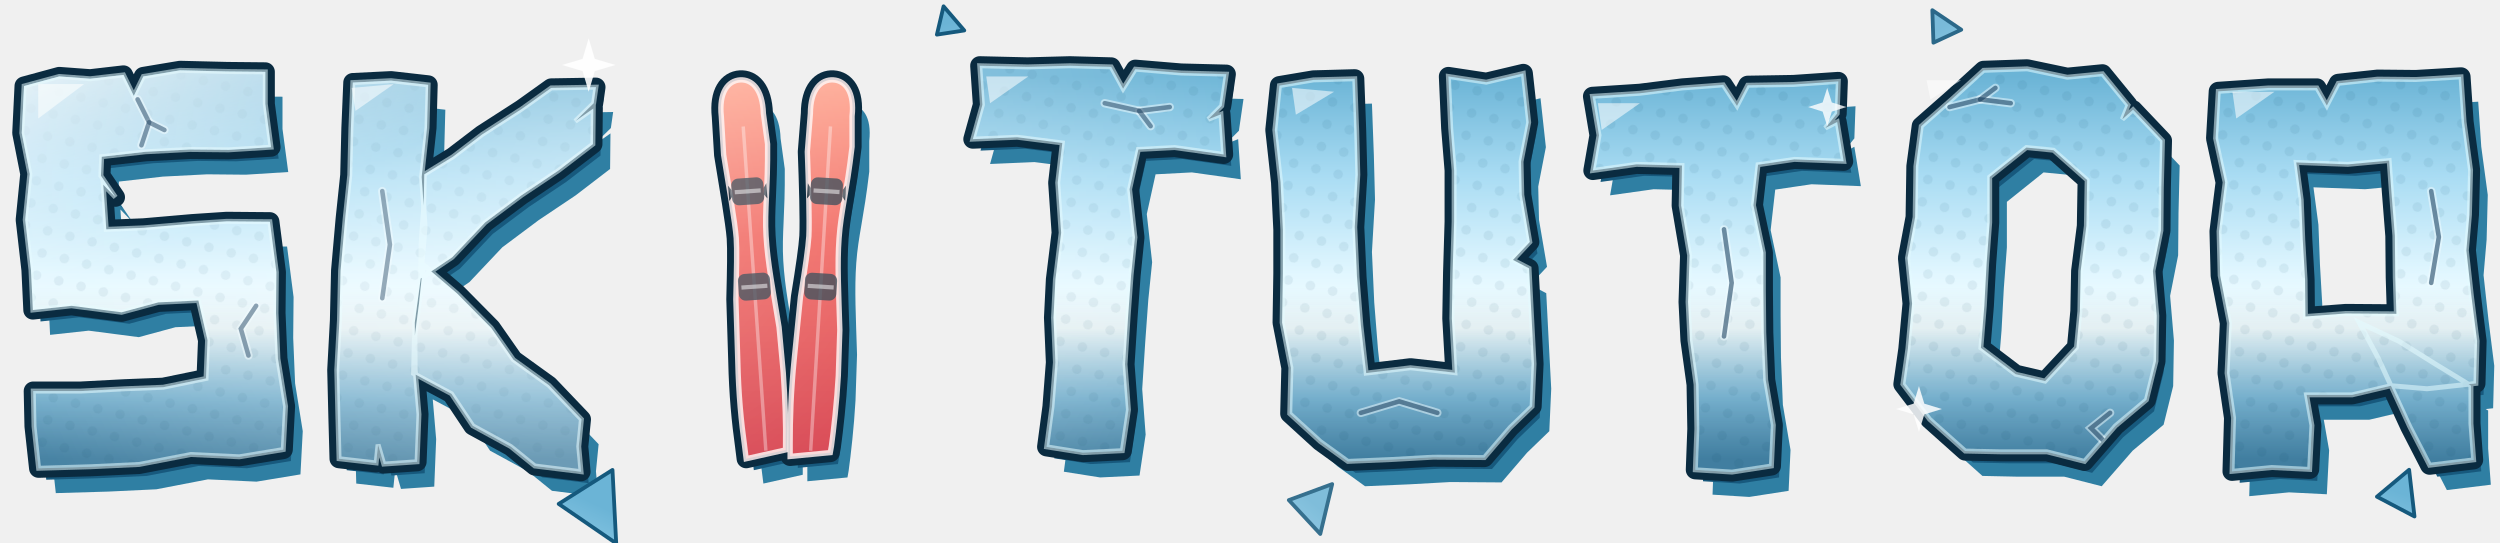
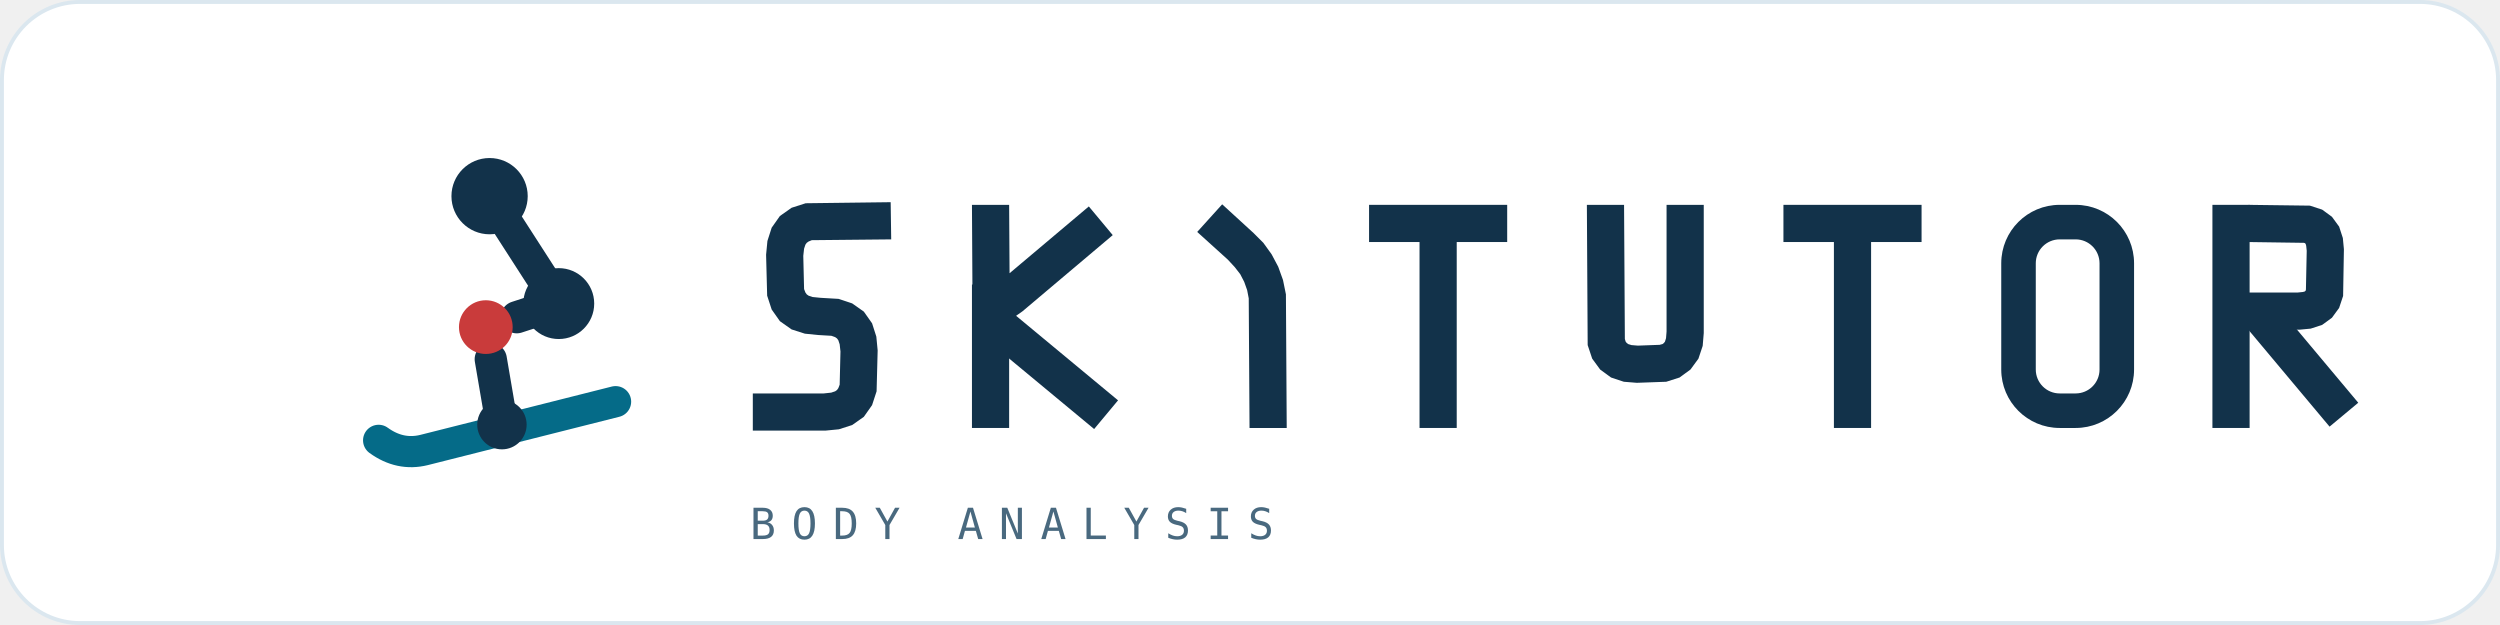
- <svg xmlns="http://www.w3.org/2000/svg" viewBox="-8 -20 654 142" width="654" height="142" role="img" aria-label="SKITUTOR">
-   <defs>
-     <linearGradient id="igBody" x1="0" y1="0" x2="0" y2="100" gradientUnits="userSpaceOnUse">
-       <stop offset="0" stop-color="#6bb4d6" />
-       <stop offset=".26" stop-color="#a9dcf3" />
-       <stop offset=".52" stop-color="#e2f7ff" />
-       <stop offset=".66" stop-color="#f7ffff" />
-       <stop offset=".84" stop-color="#93cde9" />
-       <stop offset="1" stop-color="#5c9cbe" />
-     </linearGradient>
-     <linearGradient id="igRed" x1="0" y1="0" x2="0" y2="100" gradientUnits="userSpaceOnUse">
-       <stop offset="0" stop-color="#ff9a80" />
-       <stop offset=".42" stop-color="#ee4a42" />
-       <stop offset="1" stop-color="#cf2130" />
-     </linearGradient>
-     <linearGradient id="igShade" x1="0" y1="0" x2="0" y2="100" gradientUnits="userSpaceOnUse">
-       <stop offset=".55" stop-color="#0d4566" stop-opacity="0" />
-       <stop offset="1" stop-color="#0d4566" stop-opacity=".34" />
-     </linearGradient>
-     <linearGradient id="igSheen" x1="0" y1="0" x2="40" y2="100" gradientUnits="userSpaceOnUse">
-       <stop offset="0" stop-color="#ffffff" stop-opacity=".95" />
-       <stop offset=".5" stop-color="#ffffff" stop-opacity="0" />
-     </linearGradient>
-     <linearGradient id="igSweep">
-       <stop offset="0" stop-color="#ffffff" stop-opacity="0" />
-       <stop offset=".5" stop-color="#ffffff" stop-opacity=".72" />
-       <stop offset="1" stop-color="#ffffff" stop-opacity="0" />
-     </linearGradient>
-     <radialGradient id="igPtr">
-       <stop offset="0" stop-color="#ffffff" stop-opacity=".38" />
-       <stop offset="1" stop-color="#ffffff" stop-opacity="0" />
-     </radialGradient>
-     <pattern id="igDots" width="6" height="6" patternUnits="userSpaceOnUse" patternTransform="rotate(14)">
-       <circle cx="2.1" cy="2.1" r="1.25" fill="rgba(10,58,90,.16)" />
-     </pattern>
-     <path id="pS" d="M-1.7 2.5L7.5 0.0L15.6 0.6L24.3 -0.4L27.0 5.1L29.5 -0.0L39.1 -1.6L51.4 -1.3L61.4 -1.2L61.4 7.2L62.9 18.5L51.8 19.2L41.7 19.1L30.1 19.7L18.6 21.0L18.4 26.0L22.2 31.6L19.0 28.3L19.8 40.0L29.6 39.6L42.3 38.5L51.3 37.9L62.6 38.0L64.3 51.2L64.2 61.9L64.7 73.8L66.7 86.3L66.1 97.6L54.6 99.5L41.9 98.9L28.4 101.5L15.8 102.1L2.1 102.5L0.9 91.5L0.7 82.3L13.2 82.3L24.6 81.7L34.7 81.3L45.9 79.0L46.3 69.0L43.9 58.6L33.4 59.1L23.8 61.7L10.7 60.0L0.6 61.1L0.1 50.6L-1.4 37.5L-0.2 25.5L-2.3 14.8Z" />
-     <path id="pK" d="M84.3 1.6L94.3 1.1L104.0 2.2L103.7 13.4L102.3 26.3L103.2 39.3L102.1 52.5L100.5 64.4L100.6 76.7L101.6 88.4L101.1 100.8L92.4 101.4L90.9 96.3L90.4 101.1L80.7 100.0L80.4 89.1L80.1 76.8L80.8 63.8L81.1 50.8L82.3 37.2L83.5 25.8L83.8 13.5Z M103.0 25.6L110.5 21.0L118.1 15.2L128.5 8.5L136.2 3.0L147.9 2.8L147.3 7.0L142.5 11.7L147.2 8.4L147.1 17.7L138.1 24.6L128.4 31.1L118.9 38.2L110.3 47.3L102.0 52.9L102.2 43.2L102.8 34.8Z M102.7 49.2L111.6 56.8L120.5 65.8L126.3 74.1L135.6 80.8L144.1 89.7L143.4 96.8L144.0 103.4L131.9 101.9L125.6 96.8L115.7 91.4L110.1 83.0L100.2 77.7L100.4 68.8L101.6 59.5Z" />
-     <path id="pT1" d="M248.3 -2.8L260.8 -2.5L271.9 -2.8L282.7 -2.5L285.8 3.2L289.0 -1.9L301.0 -0.9L312.8 -0.6L311.6 7.7L308.1 11.2L311.4 9.9L312.1 20.4L299.3 18.6L289.8 19.1L287.5 29.5L288.9 42.1L287.9 51.9L287.1 62.9L286.3 75.3L287.2 87.2L285.6 97.9L275.3 98.4L265.8 96.9L267.2 86.4L268.1 74.8L267.6 63.1L268.1 53.1L269.6 40.9L268.7 27.8L269.9 17.4L258.1 15.9L246.5 16.4L249.0 7.4Z" />
-     <path id="pU" d="M326.7 2.4L335.6 0.9L346.4 0.6L346.9 14.1L347.2 25.7L346.4 39.4L347.0 52.6L348.0 65.1L349.4 77.6L361.0 76.2L372.6 77.5L371.8 63.3L372.0 51.4L372.4 38.0L372.4 24.6L371.5 13.5L370.9 -0.0L380.8 1.5L390.5 -0.8L391.9 12.0L389.9 22.3L390.1 31.0L392.2 43.3L387.8 48.0L392.0 50.2L392.7 63.8L393.3 75.2L392.8 86.3L387.0 91.9L380.3 99.7L366.9 99.6L356.2 100.2L344.6 100.7L337.4 95.5L329.4 88.2L329.7 76.2L327.4 64.4L327.6 51.5L327.6 40.1L327.0 27.7L325.5 14.0Z" />
-     <path id="pT2" d="M408.6 5.2L421.0 4.4L432.1 3.0L442.8 2.2L446.4 7.7L449.2 2.3L461.2 2.1L472.9 1.3L472.6 9.7L469.5 13.5L472.6 11.9L474.3 22.2L461.4 21.7L451.9 23.1L450.7 33.7L453.3 46.1L453.3 56.0L453.4 67.0L453.9 79.4L455.9 91.2L455.4 101.9L445.1 103.5L435.5 102.9L435.9 92.2L435.7 80.6L434.1 69.0L433.6 59.0L434.0 46.8L431.8 33.8L432.0 23.3L420.1 23.0L408.7 24.6L410.3 15.4Z" />
-     <path id="pO" d="M510.9 -1.6L522.3 -2.0L532.8 0.2L542.0 -0.7L548.7 7.5L547.2 11.2L550.0 8.7L557.7 16.8L557.4 29.2L557.3 40.3L555.2 50.9L556.2 62.6L556.0 74.5L553.5 84.6L545.4 91.4L537.3 100.7L527.5 98.2L515.4 98.2L506.1 98.0L496.8 89.7L489.8 80.5L491.1 71.3L492.2 59.4L491.0 47.5L493.0 36.8L493.2 23.5L494.6 13.0L502.9 5.7Z M522.1 18.6L512.5 26.3L512.5 38.2L511.7 48.9L511.1 60.0L510.2 71.0L519.3 77.9L527.0 79.7L535.2 70.9L536.1 61.4L536.3 50.9L537.8 39.1L538.0 27.1L529.2 19.3Z" />
-     <path id="pR" d="M572.3 3.9L585.5 3.0L598.1 3.0L600.7 7.6L603.7 1.8L614.0 0.7L624.0 0.8L635.8 0.1L636.6 11.9L638.3 24.5L638.0 36.2L637.2 45.5L638.5 57.3L640.0 69.2L639.7 80.3L626.9 81.7L617.5 80.9L607.3 83.3L595.4 83.3L596.8 91.3L596.2 102.8L586.3 102.3L575.9 103.3L576.3 89.3L574.6 77.6L575.2 64.5L572.8 52.1L572.5 40.5L574.1 27.7L571.6 16.2Z M592.7 22.5L594.0 32.3L594.4 42.7L595.0 53.1L595.1 62.8L605.7 62.0L618.9 62.1L618.6 52.6L618.5 41.7L617.6 30.3L617.0 22.0L606.2 23.0Z M609.2 64.4L619.6 69.3L629.2 75.3L638.4 80.9L638.4 90.8L639.1 100.3L627.6 101.7L622.4 91.6L618.9 84.0L614.2 73.8Z" />
-     <path id="pk1" d="M180.7 10.5C180.0 4.1 182.5 1.1 185.6 0.9C188.7 0.7 191.5 3.3 191.7 9.7L192.8 17.7C192.9 29.7 192.0 34.8 192.4 41.7C192.8 48.7 194.2 55.7 195.8 65.6L196.9 77.5C197.4 84.5 197.6 91.5 197.5 96.0L197.5 97.7L187.2 100.0L186.8 96.8C185.9 90.3 185.2 83.3 185.0 74.3L184.5 58.3C184.7 50.3 184.8 45.3 184.6 42.3C184.3 38.3 182.6 28.4 181.3 20.5Z" />
-     <path id="pk2" d="M204.0 9.7C204.0 3.3 206.9 0.7 210.0 0.9C213.1 1.1 215.6 4.0 214.9 10.4L214.9 18.4C213.5 30.4 212.0 35.3 211.5 42.3C211.0 49.2 211.4 56.3 211.7 66.3L211.3 78.3C210.9 85.3 210.1 92.3 209.5 96.7L209.2 98.4L198.7 99.4L198.7 96.1C198.7 89.6 198.9 82.6 199.8 73.6L201.4 57.7C202.7 49.7 203.4 44.8 203.6 41.8C203.8 37.8 203.5 27.7 203.2 19.7Z" />
-     <g id="wfill">
-       <use href="#pS" />
-       <use href="#pK" />
-       <use href="#pT1" />
-       <use href="#pU" />
-       <use href="#pT2" />
-       <use href="#pO" />
-       <use href="#pR" />
+ <svg xmlns="http://www.w3.org/2000/svg" viewBox="0 0 640 160" width="640" height="160" role="img" aria-label="SKITUTOR 滑雪体态分析">
+   <rect x=".5" y=".5" width="639" height="159" rx="20" fill="#ffffff" stroke="#dbe7ef" />
+   <g transform="translate(84 36) scale(2.75)" fill="none" stroke-linecap="round" stroke-linejoin="round">
+     <path d="M26.76 24.3 8.93 28.8Q6.7 29.35 4.7 27.9" stroke="#056b88" stroke-width="2.9" />
+     <path d="M15.03 5.17 21.47 15.17M21.47 15.17 17.56 16.44M15.14 20.35 16.18 26.44" stroke="#12324a" stroke-width="3" />
+     <circle cx="15.03" cy="5.17" r="3.55" fill="#12324a" stroke="none" />
+     <circle cx="21.47" cy="15.17" r="3.3" fill="#12324a" stroke="none" />
+     <circle cx="16.18" cy="26.44" r="2.3" fill="#12324a" stroke="none" />
+     <circle cx="14.68" cy="17.36" r="2.5" fill="#c93b3b" stroke="none" />
+   </g>
+   <g transform="translate(190 47) scale(0.68)" fill="#12324a">
+     <g transform="">
+       <path d="M55.9 7.0L23.9 7.4L18.6 9.1L14.2 12.2L11.1 16.6L9.5 21.6L9.0 26.8L9.4 42.2L11.1 47.4L14.2 51.8L18.6 54.9L23.6 56.5L28.5 57.0L33.6 57.3L35.0 57.8L35.7 58.3L36.2 59.0L36.7 60.5L37.0 63.2L36.7 75.7L36.2 77.0L35.7 77.7L35.0 78.2L33.5 78.7L30.7 79.0L4.0 79.0L4.0 93.0L31.3 93.0L36.4 92.5L41.4 90.9L45.8 87.8L48.9 83.4L50.6 78.2L51.0 62.8L50.5 57.6L48.9 52.6L45.8 48.2L41.4 45.1L36.3 43.4L29.5 43.0L26.5 42.7L25.0 42.2L24.3 41.7L23.8 41.0L23.3 39.7L23.0 27.2L23.3 24.5L23.8 23.0L24.3 22.3L25.0 21.8L26.2 21.3L56.1 21.0Z" />
    </g>
-     <g id="wski">
-       <use href="#pk1" />
-       <use href="#pk2" />
+     <g transform="translate(85 0)">
+       <path d="M1.5 8.0L1.7 43.0L3.2 47.6L7.3 51.6L13.0 52.1L17.2 50.4L20.5 48.1L54.5 19.4L45.5 8.6L11.8 37.0L10.4 38.1L10.8 37.9L13.5 38.1L15.5 40.1L15.7 40.7L15.5 8.0Z" />
+       <path d="M15.5 92.0L15.5 38.0L1.5 38.0L1.5 92.0Z" />
+       <path d="M6.5 58.4L47.5 92.4L56.5 81.6L15.5 47.6Z" />
    </g>
-     <g id="wdet">
-       <g transform="translate(181,0) rotate(-4 8 50)">
-         <path d="M8 13V98" stroke="rgba(255,255,255,.35)" stroke-width=".9" fill="none" />
-         <path d="M5.6 26.5H10.4A1.8 1.8 0 0 1 12.2 28.3V31.7A1.8 1.8 0 0 1 10.4 33.5H5.6A1.8 1.8 0 0 1 3.8 31.7V28.3A1.8 1.8 0 0 1 5.6 26.5Z" fill="rgba(6,26,40,.8)" />
-         <path d="M3.0 28.2L3.8 29.4V31.2L3.0 32.2Z M13.0 28.2L12.2 29.4V31.2L13.0 32.2Z" fill="rgba(6,26,40,.8)" />
-         <path d="M5.6 51.5H10.4A1.8 1.8 0 0 1 12.2 53.3V56.7A1.8 1.8 0 0 1 10.4 58.5H5.6A1.8 1.8 0 0 1 3.8 56.7V53.3A1.8 1.8 0 0 1 5.6 51.5Z" fill="rgba(6,26,40,.8)" />
-         <path d="M4.6 30H11.4 M4.6 55H11.4" stroke="rgba(255,255,255,.5)" stroke-width="1.1" fill="none" />
-       </g>
-       <g transform="translate(199,0) rotate(3.5 8 50)">
-         <path d="M8 13V98" stroke="rgba(255,255,255,.35)" stroke-width=".9" fill="none" />
-         <path d="M5.6 26.5H10.4A1.8 1.8 0 0 1 12.2 28.3V31.7A1.8 1.8 0 0 1 10.4 33.5H5.6A1.8 1.8 0 0 1 3.8 31.7V28.3A1.8 1.8 0 0 1 5.6 26.5Z" fill="rgba(6,26,40,.8)" />
-         <path d="M3.0 28.2L3.8 29.4V31.2L3.0 32.2Z M13.0 28.2L12.2 29.4V31.2L13.0 32.2Z" fill="rgba(6,26,40,.8)" />
-         <path d="M5.6 51.5H10.4A1.8 1.8 0 0 1 12.2 53.3V56.7A1.8 1.8 0 0 1 10.4 58.5H5.6A1.8 1.8 0 0 1 3.8 56.7V53.3A1.8 1.8 0 0 1 5.6 51.5Z" fill="rgba(6,26,40,.8)" />
-         <path d="M4.6 30H11.4 M4.6 55H11.4" stroke="rgba(255,255,255,.5)" stroke-width="1.1" fill="none" />
-       </g>
+     <g transform="translate(168 0)">
+       <path d="M37.0 92.0L36.7 41.7L35.6 36.3L33.8 31.3L31.3 26.6L28.2 22.3L24.5 18.6L12.7 7.8L3.3 18.2L14.8 28.6L17.4 31.4L19.5 34.1L21.0 37.0L22.1 40.1L22.7 43.2L23.0 92.0Z" />
    </g>
-     <g id="wcracks" fill="none">
-       <path d="M28 6L31 12L29 18" />
-       <path d="M31 12L35 14" />
-       <path d="M59 60L55 66L57 73" />
-       <path d="M92 30L94 44L92 58" />
-       <path d="M281 7L290 9L298 8" />
-       <path d="M290 9L293 13" />
-       <path d="M348 88L358 85L368 88" />
-       <path d="M443 40L445 54L443 68" />
-       <path d="M502 8L510 6L518 7" />
-       <path d="M510 6L514 3" />
-       <path d="M544 88L539 92L543 96" />
-       <path d="M628 30L630 42L628 54" />
+     <g transform="translate(232 0)">
+       <path d="M4.0 22.0L56.0 22.0L56.0 8.0L4.0 8.0Z" />
+       <path d="M23.0 15.0L23.0 92.0L37.0 92.0L37.0 15.0Z" />
    </g>
-     <clipPath id="wclip">
-       <use href="#pS" />
-       <use href="#pK" />
-       <use href="#pk1" />
-       <use href="#pk2" />
-       <use href="#pT1" />
-       <use href="#pU" />
-       <use href="#pT2" />
-       <use href="#pO" />
-       <use href="#pR" />
-     </clipPath>
-   </defs>
-   <use href="#wfill" transform="translate(4.5,6.5)" fill="#2f7fa3" />
-   <use href="#wski" transform="translate(4.5,6.5)" fill="#2f7fa3" />
-   <use href="#wfill" transform="translate(2,3)" fill="#17597d" />
-   <use href="#wski" transform="translate(2,3)" fill="#17597d" />
-   <use href="#wfill" fill="none" stroke="#0a2b40" stroke-width="5" stroke-linejoin="round" />
-   <use href="#wski" fill="none" stroke="#0a2b40" stroke-width="5" stroke-linejoin="round" />
-   <use href="#wfill" fill="url(#igBody)" />
-   <use href="#wfill" fill="url(#igShade)" />
-   <use href="#wfill" fill="url(#igDots)" opacity=".42" />
-   <use href="#wfill" fill="url(#igSheen)" opacity=".85" />
-   <use href="#wfill" fill="none" stroke="rgba(228,250,255,.55)" stroke-width="1.3" />
-   <use href="#wski" fill="url(#igRed)" />
-   <use href="#wski" fill="url(#igSheen)" opacity=".7" />
-   <use href="#wski" fill="none" stroke="rgba(255,240,238,.85)" stroke-width="1.4" />
-   <use href="#wdet" />
-   <g fill="rgba(255,255,255,.55)">
-     <path d="M2 2L14 2L2 11Z" />
-     <path d="M84 3L95 2L85 9Z" />
-     <path d="M250 0L261 0L251 7Z" />
-     <path d="M330 3L341 4L331 10Z" />
-     <path d="M410 7L421 7L411 14Z" />
-     <path d="M496 1L505 1L497 6Z" />
-     <path d="M576 4L587 4L577 11Z" />
+     <g transform="translate(310 0)">
+       <path d="M8.0 8.0L8.3 60.8L10.0 65.9L13.0 70.0L17.1 73.0L21.9 74.6L26.8 75.0L37.9 74.6L42.9 73.0L47.0 70.0L50.0 65.9L51.6 61.1L52.0 56.3L52.0 8.0L38.0 8.0L38.0 55.7L37.8 58.2L37.4 59.5L37.0 60.0L36.5 60.4L35.4 60.7L27.2 61.0L24.8 60.8L23.5 60.4L23.0 60.0L22.6 59.5L22.3 58.5L22.0 8.0Z" />
+     </g>
+     <g transform="translate(388 0)">
+       <path d="M4.0 22.0L56.0 22.0L56.0 8.0L4.0 8.0Z" />
+       <path d="M23.0 15.0L23.0 92.0L37.0 92.0L37.0 15.0Z" />
+     </g>
+     <g transform="translate(469 0)">
+       <path fill-rule="evenodd" d="M27 8h6a22 22 0 0 1 22 22v40a22 22 0 0 1 -22 22h-6a22 22 0 0 1 -22 -22v-40a22 22 0 0 1 22 -22Z M27 21h6a9 9 0 0 1 9 9v40a9 9 0 0 1 -9 9h-6a9 9 0 0 1 -9 -9v-40a9 9 0 0 1 9 -9Z" />
+     </g>
+     <g transform="translate(552 0)">
+       <path d="M1.5 8.0L1.5 92.0L15.5 92.0L15.5 8.0Z" />
+       <path d="M14.9 22.0L35.9 22.3L36.3 22.4L36.6 22.7L36.8 23.4L37.0 25.3L36.7 39.9L36.6 40.3L36.3 40.6L35.6 40.8L33.7 41.0L15.0 41.0L15.0 55.0L34.3 55.0L38.5 54.6L42.8 53.2L46.5 50.5L49.2 46.8L50.7 42.3L51.0 24.7L50.6 20.5L49.2 16.2L46.5 12.5L42.8 9.8L38.2 8.3L15.1 8.0Z" />
+       <path d="M14.6 54.5L45.6 91.5L56.4 82.5L25.4 45.5Z" />
+     </g>
  </g>
-   <g clip-path="url(#wclip)">
-     <use href="#wcracks" stroke="rgba(240,252,255,.5)" stroke-width="2.2" stroke-linecap="round" />
-     <use href="#wcracks" stroke="rgba(13,54,86,.55)" stroke-width="1.2" stroke-linecap="round" />
-     <circle cx="150" cy="30" r="180" fill="url(#igPtr)" />
-   </g>
-   <g transform="translate(146,-3)">
-     <path opacity=".9" d="M0 -7L1.6 -1.6L7 0L1.6 1.6L0 7L-1.6 1.6L-7 0L-1.6 -1.6Z" fill="#ffffff" />
-   </g>
-   <g transform="translate(494,87)">
-     <path opacity=".85" d="M0 -6L1.4 -1.4L6 0L1.4 1.4L0 6L-1.4 1.4L-6 0L-1.4 -1.4Z" fill="#ffffff" />
-   </g>
-   <g transform="translate(470,8)">
-     <path opacity=".8" d="M0 -5L1.2 -1.2L5 0L1.2 1.2L0 5L-1.2 1.2L-5 0L-1.2 -1.2Z" fill="#ffffff" />
-   </g>
-   <g stroke="#15597d" stroke-width="1" stroke-linejoin="round">
-     <path transform="translate(148,112) rotate(25)" fill="url(#igBody)" d="M0 -10L9 7L-9 4Z" />
-     <path transform="translate(240,-14) rotate(-15)" fill="url(#igBody)" d="M0 -4.5L3.6 3L-3.6 2.2Z" />
-     <path transform="translate(336,112) rotate(40)" fill="url(#igBody)" opacity=".85" d="M0 -7L6 5L-6 3.5Z" />
-     <path transform="translate(500,-13) rotate(-30)" fill="url(#igBody)" opacity=".9" d="M0 -5L4 3.2L-4 2.5Z" />
-     <path transform="translate(620,109) rotate(20)" fill="url(#igBody)" d="M0 -6.5L5.5 4.5L-5.5 3Z" />
-   </g>
+   <text x="192" y="138" fill="#49697f" font-family="'Cascadia Mono',Consolas,Menlo,monospace" font-size="11" letter-spacing="4">BODY ANALYSIS</text>
</svg>
